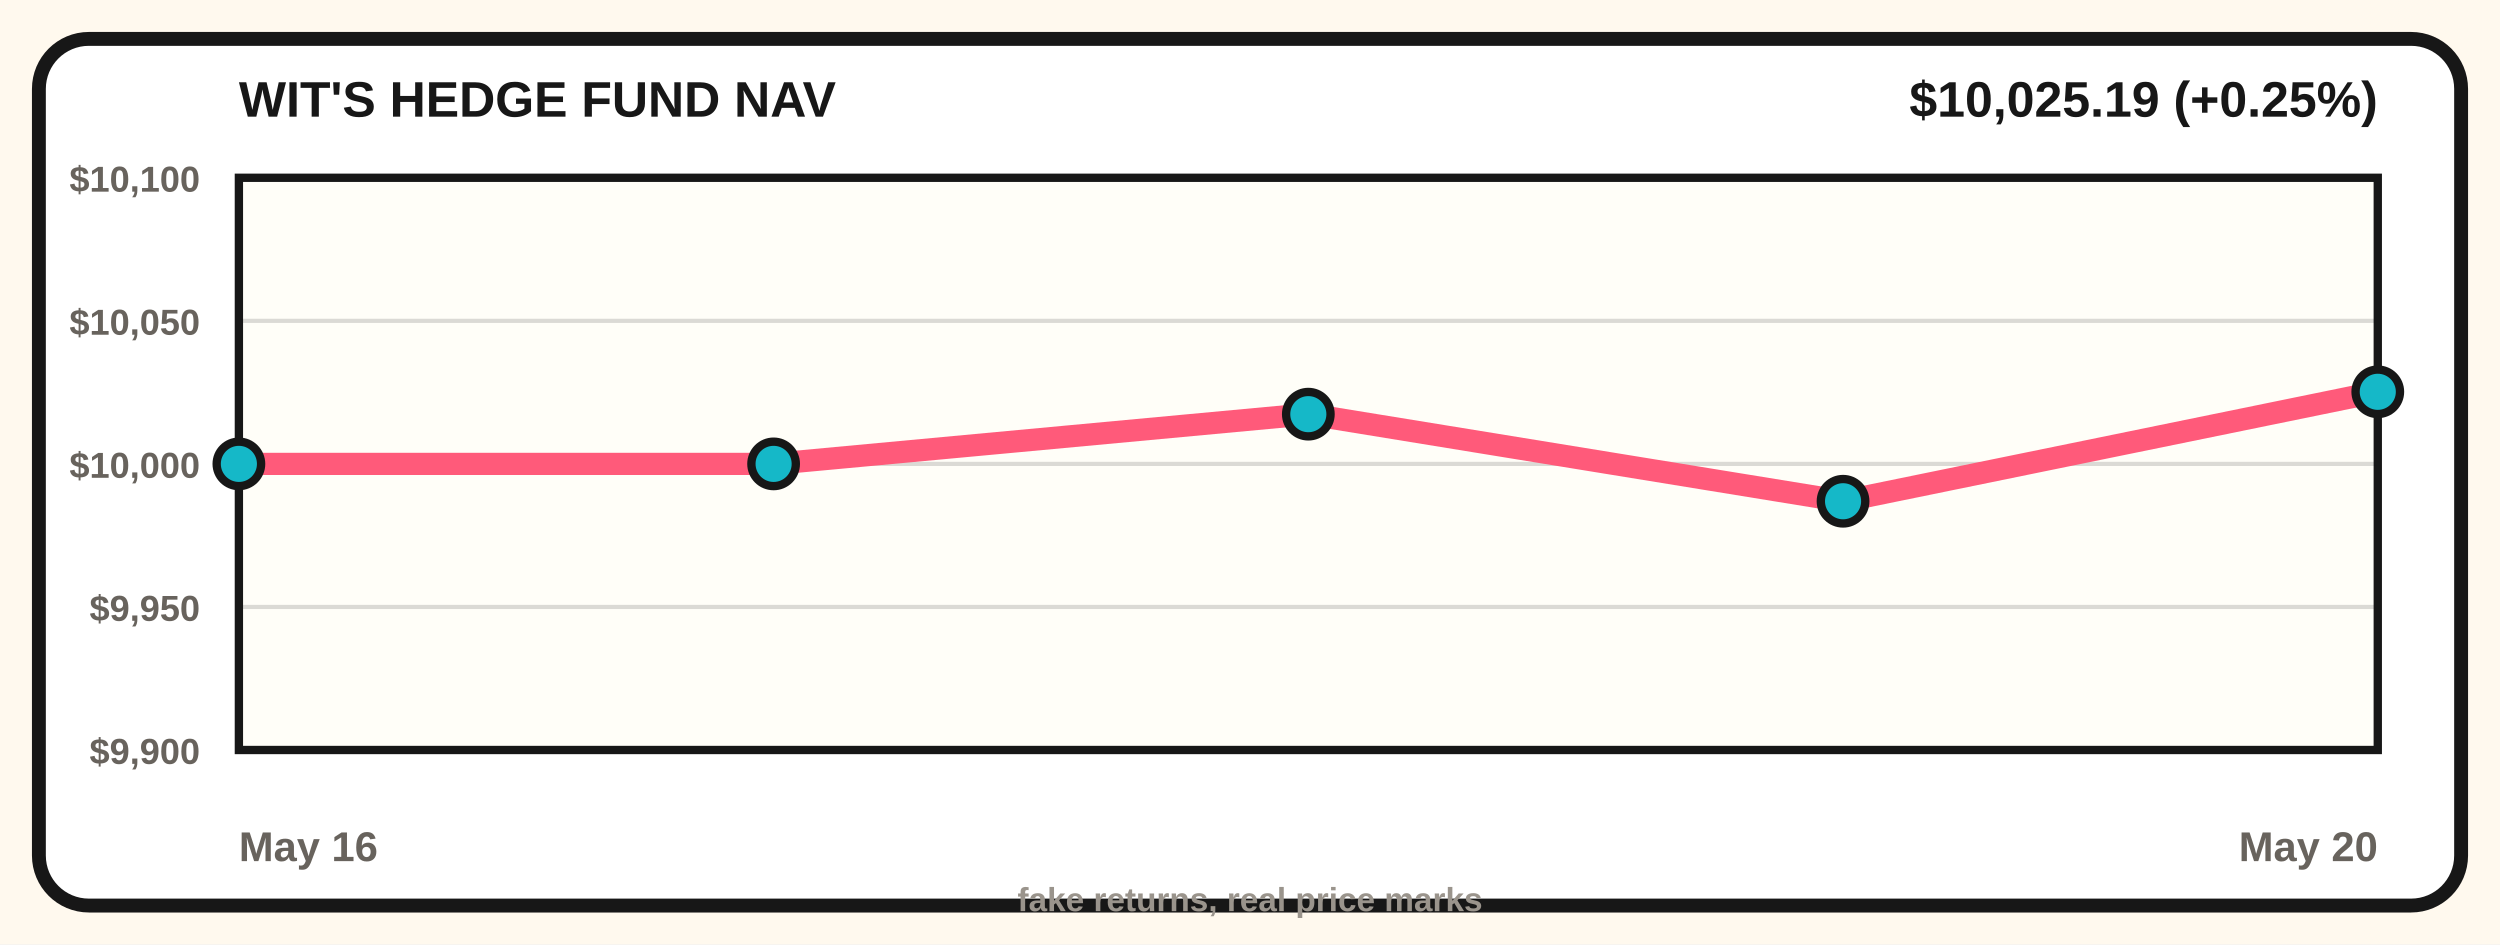
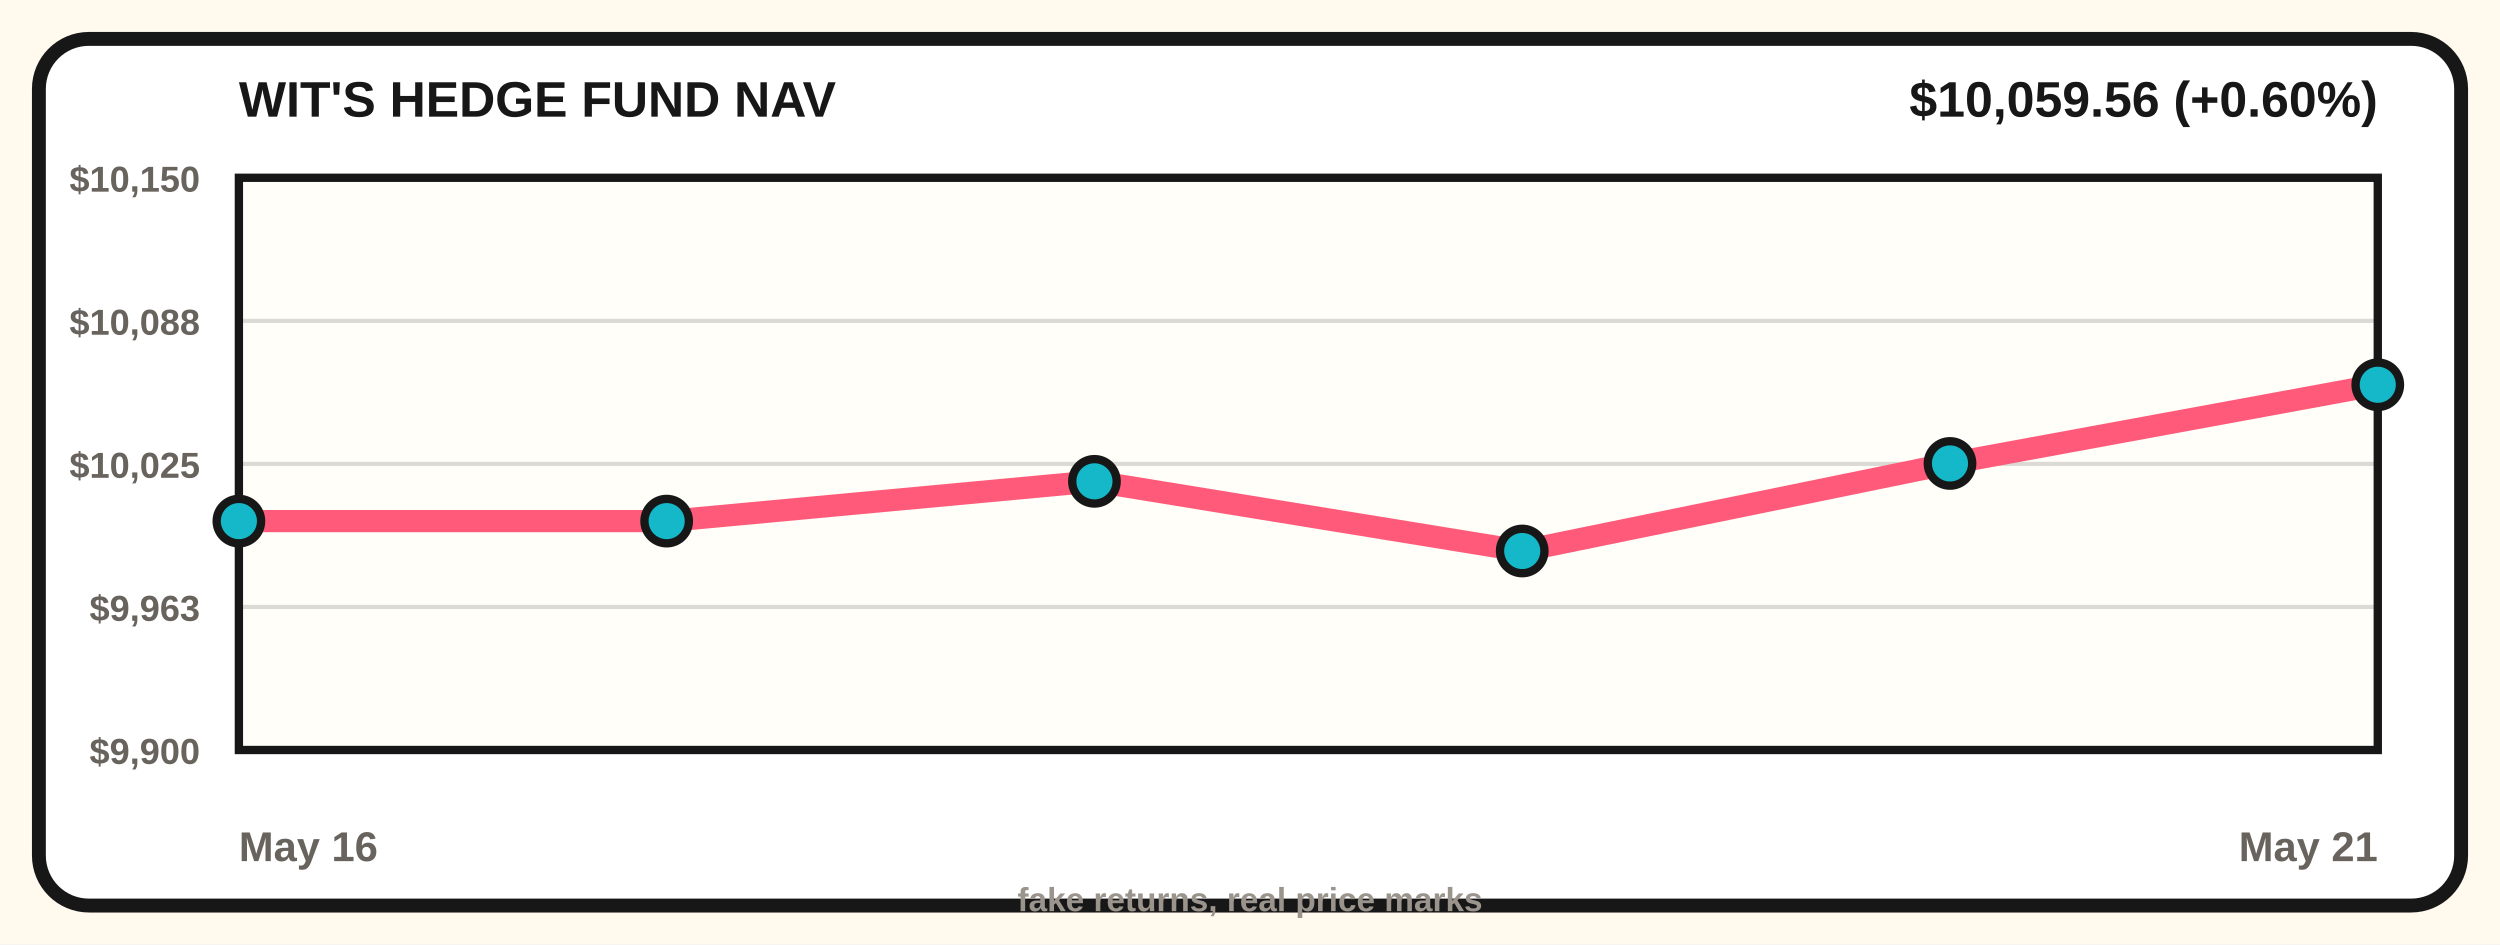
<svg xmlns="http://www.w3.org/2000/svg" width="900" height="340" viewBox="0 0 900 340" role="img" aria-label="Wit's Hedge Fund fake NAV chart">
  <rect width="900" height="340" fill="#fff9ee" />
  <rect x="14" y="14" width="872" height="312" rx="18" fill="#ffffff" stroke="#171717" stroke-width="5" />
  <rect x="86" y="64" width="770" height="206" fill="#fffef8" stroke="#171717" stroke-width="3" />
  <line x1="86" y1="270" x2="856" y2="270" stroke="#171717" stroke-width="1.5" opacity="0.16" />
  <text x="72" y="275" text-anchor="end" font-family="Arial, sans-serif" font-size="13" font-weight="800" fill="#68635d">$9,900</text>
  <line x1="86" y1="218.5" x2="856" y2="218.5" stroke="#171717" stroke-width="1.5" opacity="0.16" />
-   <text x="72" y="223.5" text-anchor="end" font-family="Arial, sans-serif" font-size="13" font-weight="800" fill="#68635d">$9,950</text>
+   <text x="72" y="223.5" text-anchor="end" font-family="Arial, sans-serif" font-size="13" font-weight="800" fill="#68635d">$9,963</text>
  <line x1="86" y1="167" x2="856" y2="167" stroke="#171717" stroke-width="1.5" opacity="0.16" />
-   <text x="72" y="172" text-anchor="end" font-family="Arial, sans-serif" font-size="13" font-weight="800" fill="#68635d">$10,000</text>
+   <text x="72" y="172" text-anchor="end" font-family="Arial, sans-serif" font-size="13" font-weight="800" fill="#68635d">$10,025</text>
  <line x1="86" y1="115.5" x2="856" y2="115.5" stroke="#171717" stroke-width="1.5" opacity="0.16" />
-   <text x="72" y="120.5" text-anchor="end" font-family="Arial, sans-serif" font-size="13" font-weight="800" fill="#68635d">$10,050</text>
+   <text x="72" y="120.5" text-anchor="end" font-family="Arial, sans-serif" font-size="13" font-weight="800" fill="#68635d">$10,088</text>
  <line x1="86" y1="64" x2="856" y2="64" stroke="#171717" stroke-width="1.5" opacity="0.16" />
-   <text x="72" y="69" text-anchor="end" font-family="Arial, sans-serif" font-size="13" font-weight="800" fill="#68635d">$10,100</text>
-   <polyline points="86,167 278.5,167 471,149.1 663.5,180.45 856,141.05" fill="none" stroke="#ff5a7a" stroke-width="8" stroke-linecap="round" stroke-linejoin="round" />
-   <circle cx="86" cy="167" r="8" fill="#15b8c8" stroke="#171717" stroke-width="3" />
-   <circle cx="278.5" cy="167" r="8" fill="#15b8c8" stroke="#171717" stroke-width="3" />
-   <circle cx="471" cy="149.1" r="8" fill="#15b8c8" stroke="#171717" stroke-width="3" />
-   <circle cx="663.5" cy="180.45" r="8" fill="#15b8c8" stroke="#171717" stroke-width="3" />
-   <circle cx="856" cy="141.05" r="8" fill="#15b8c8" stroke="#171717" stroke-width="3" />
+   <text x="72" y="69" text-anchor="end" font-family="Arial, sans-serif" font-size="13" font-weight="800" fill="#68635d">$10,150</text>
+   <polyline points="86,187.6 240,187.6 394,173.28 548,198.36 702,166.84 856,138.52" fill="none" stroke="#ff5a7a" stroke-width="8" stroke-linecap="round" stroke-linejoin="round" />
+   <circle cx="86" cy="187.6" r="8" fill="#15b8c8" stroke="#171717" stroke-width="3" />
+   <circle cx="240" cy="187.6" r="8" fill="#15b8c8" stroke="#171717" stroke-width="3" />
+   <circle cx="394" cy="173.28" r="8" fill="#15b8c8" stroke="#171717" stroke-width="3" />
+   <circle cx="548" cy="198.36" r="8" fill="#15b8c8" stroke="#171717" stroke-width="3" />
+   <circle cx="702" cy="166.84" r="8" fill="#15b8c8" stroke="#171717" stroke-width="3" />
+   <circle cx="856" cy="138.52" r="8" fill="#15b8c8" stroke="#171717" stroke-width="3" />
  <text x="86" y="42" font-family="Arial, sans-serif" font-size="18" font-weight="900" fill="#171717">WIT'S HEDGE FUND NAV</text>
-   <text x="856" y="42" text-anchor="end" font-family="Arial, sans-serif" font-size="18" font-weight="900" fill="#171717">$10,025.19 (+0.25%)</text>
+   <text x="856" y="42" text-anchor="end" font-family="Arial, sans-serif" font-size="18" font-weight="900" fill="#171717">$10,059.56 (+0.60%)</text>
  <text x="86" y="310" text-anchor="start" font-family="Arial, sans-serif" font-size="15" font-weight="900" fill="#68635d">May 16</text>
-   <text x="856" y="310" text-anchor="end" font-family="Arial, sans-serif" font-size="15" font-weight="900" fill="#68635d">May 20</text>
+   <text x="856" y="310" text-anchor="end" font-family="Arial, sans-serif" font-size="15" font-weight="900" fill="#68635d">May 21</text>
  <text x="450" y="328" text-anchor="middle" font-family="Arial, sans-serif" font-size="12" font-weight="800" fill="#9a948c">fake returns, real price marks</text>
</svg>
